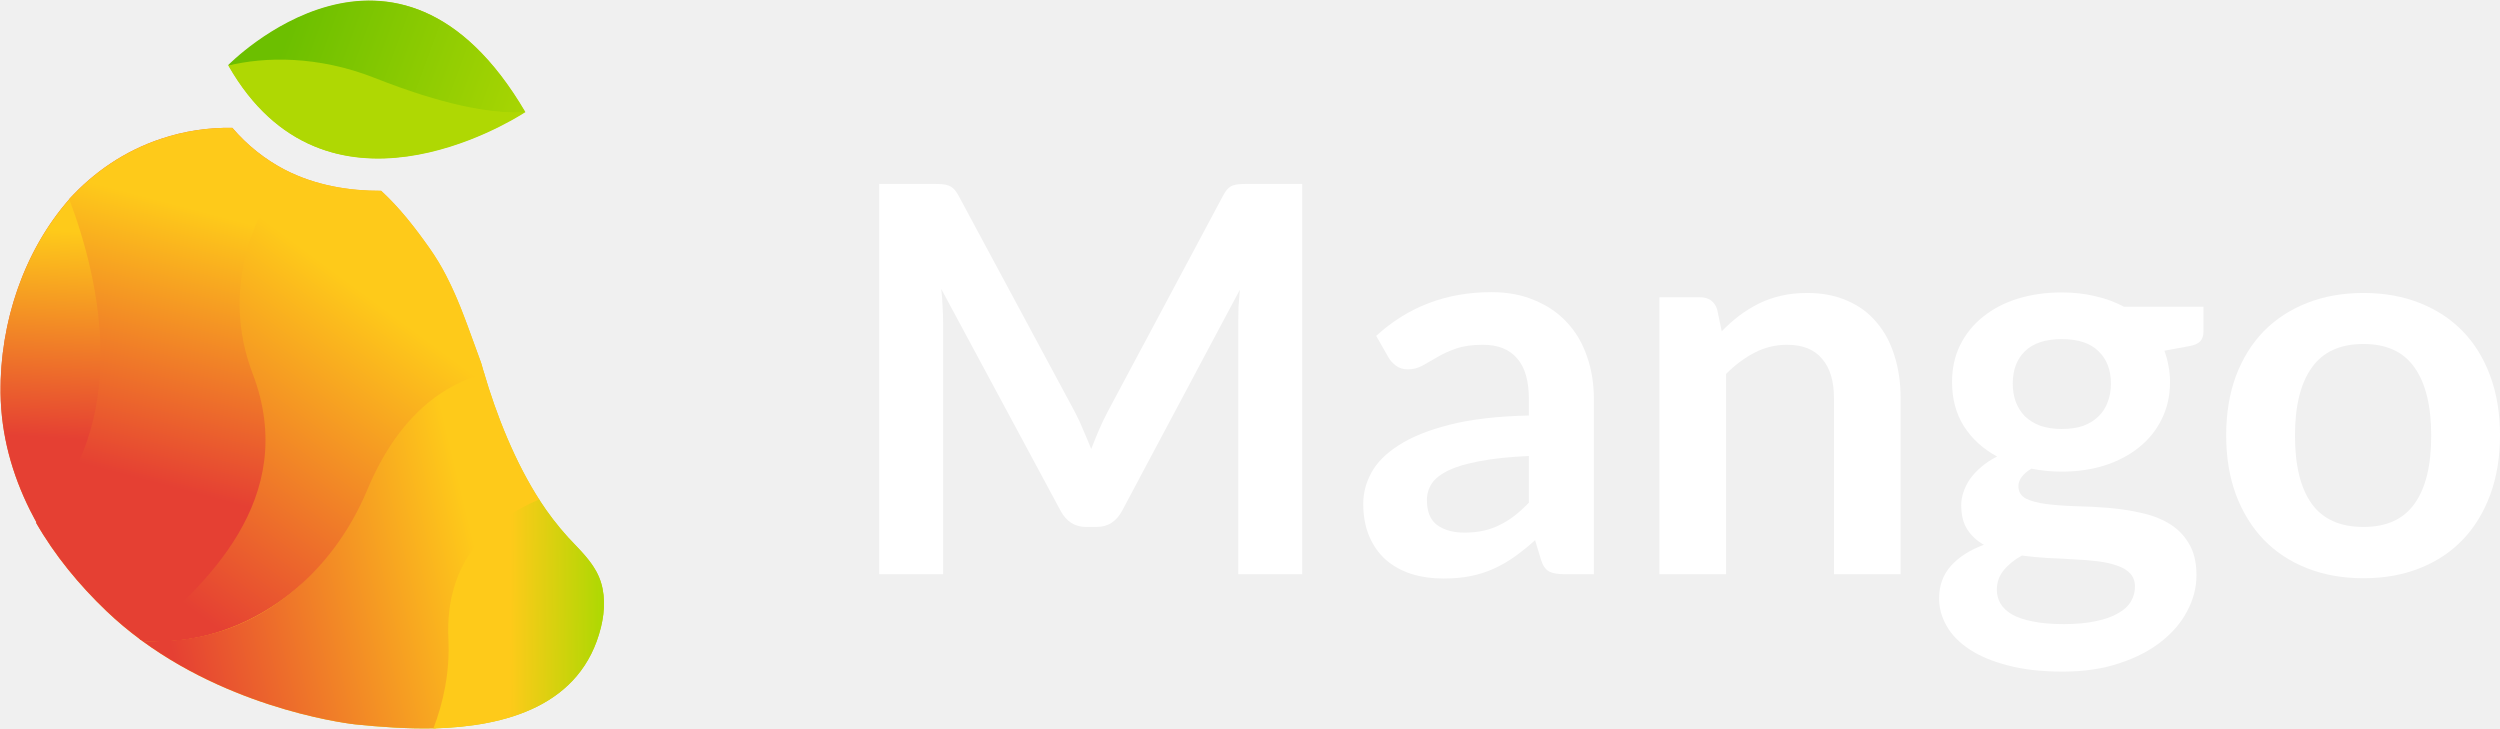
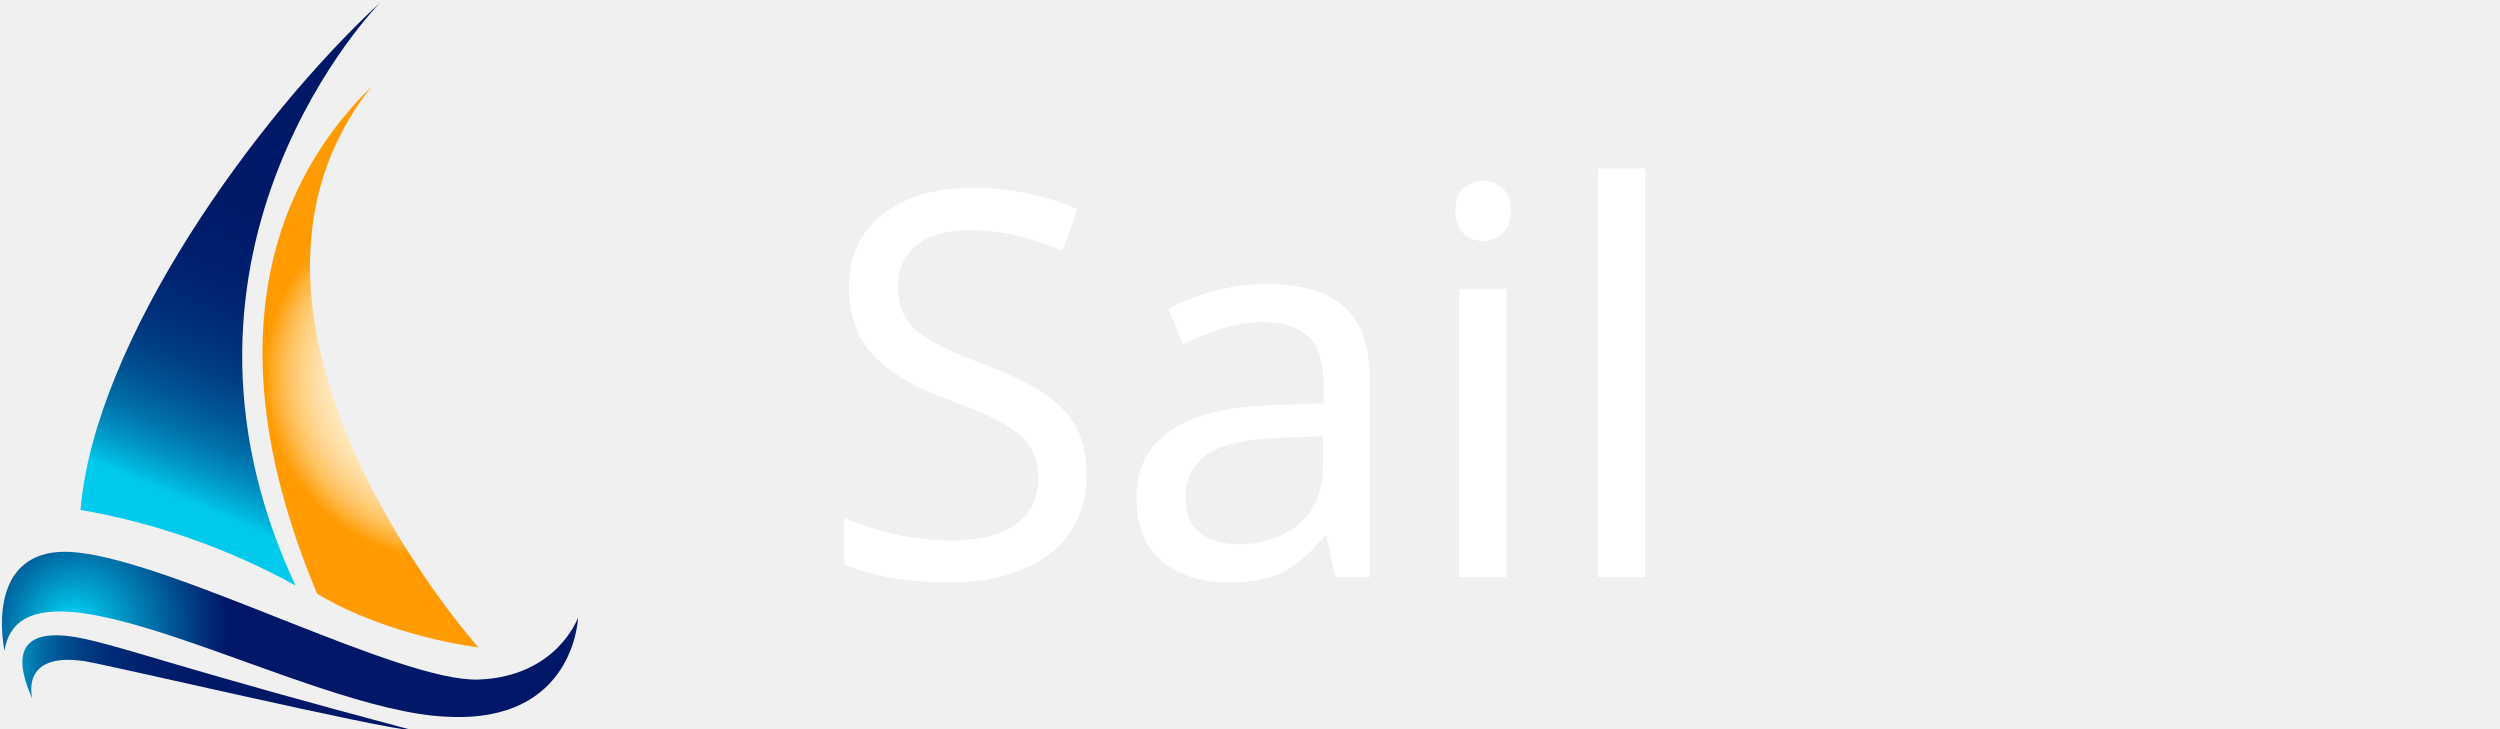
- <svg xmlns="http://www.w3.org/2000/svg" width="2963" height="864" viewBox="0 0 2963 864" fill="none">
-   <path d="M1274.13 488.608C1277.75 495.431 1281.05 502.575 1284.04 510.039C1287.24 517.289 1290.33 524.646 1293.31 532.11C1296.29 524.433 1299.39 516.863 1302.58 509.399C1305.78 501.935 1309.19 494.792 1312.81 487.968L1449.66 231.754C1451.37 228.556 1453.07 225.997 1454.78 224.077C1456.69 222.158 1458.72 220.772 1460.85 219.919C1463.2 219.066 1465.75 218.533 1468.52 218.32C1471.3 218.107 1474.6 218 1478.44 218H1543.34V680.528H1467.57V381.772C1467.57 376.228 1467.67 370.15 1467.89 363.54C1468.31 356.929 1468.84 350.212 1469.48 343.388L1329.76 605.679C1326.56 611.65 1322.41 616.341 1317.29 619.753C1312.17 622.952 1306.21 624.551 1299.39 624.551H1287.56C1280.73 624.551 1274.77 622.952 1269.65 619.753C1264.53 616.341 1260.38 611.65 1257.18 605.679L1115.54 342.428C1116.39 349.465 1116.92 356.396 1117.14 363.22C1117.56 369.83 1117.78 376.014 1117.78 381.772V680.528H1042V218H1106.91C1110.74 218 1114.05 218.107 1116.82 218.32C1119.59 218.533 1122.04 219.066 1124.17 219.919C1126.52 220.772 1128.65 222.158 1130.57 224.077C1132.48 225.997 1134.3 228.556 1136 231.754L1274.13 488.608Z" fill="white" />
-   <path d="M1889.09 680.528H1853.6C1846.14 680.528 1840.28 679.462 1836.02 677.329C1831.76 674.984 1828.56 670.399 1826.43 663.575L1819.39 640.225C1811.08 647.688 1802.87 654.299 1794.77 660.056C1786.89 665.601 1778.68 670.292 1770.15 674.131C1761.63 677.969 1752.57 680.848 1742.98 682.767C1733.38 684.686 1722.73 685.646 1711 685.646C1697.15 685.646 1684.36 683.833 1672.63 680.208C1660.91 676.37 1650.79 670.719 1642.26 663.255C1633.95 655.792 1627.45 646.515 1622.76 635.427C1618.07 624.338 1615.72 611.437 1615.72 596.723C1615.72 584.355 1618.92 572.2 1625.31 560.258C1631.92 548.103 1642.79 537.227 1657.93 527.631C1673.06 517.822 1693.2 509.719 1718.36 503.322C1743.51 496.924 1774.74 493.299 1812.04 492.446V473.254C1812.04 451.29 1807.35 435.083 1797.97 424.634C1788.8 413.972 1775.38 408.641 1757.68 408.641C1744.89 408.641 1734.24 410.134 1725.71 413.119C1717.18 416.104 1709.72 419.516 1703.33 423.355C1697.15 426.98 1691.39 430.285 1686.06 433.271C1680.73 436.256 1674.87 437.749 1668.48 437.749C1663.15 437.749 1658.57 436.363 1654.73 433.59C1650.89 430.818 1647.8 427.406 1645.46 423.355L1631.07 398.085C1668.8 363.54 1714.31 346.267 1767.6 346.267C1786.78 346.267 1803.83 349.465 1818.75 355.863C1833.89 362.047 1846.68 370.79 1857.12 382.092C1867.57 393.181 1875.45 406.508 1880.78 422.075C1886.32 437.642 1889.09 454.702 1889.09 473.254V680.528ZM1735.62 631.268C1743.72 631.268 1751.18 630.522 1758 629.029C1764.82 627.537 1771.22 625.298 1777.19 622.312C1783.37 619.327 1789.23 615.702 1794.77 611.437C1800.53 606.958 1806.28 601.734 1812.04 595.763V540.426C1789.02 541.492 1769.73 543.518 1754.17 546.504C1738.82 549.276 1726.46 552.901 1717.08 557.379C1707.7 561.857 1700.98 567.082 1696.93 573.053C1693.1 579.023 1691.18 585.527 1691.18 592.564C1691.18 606.425 1695.23 616.341 1703.33 622.312C1711.64 628.283 1722.41 631.268 1735.62 631.268Z" fill="white" />
-   <path d="M1966.75 680.528V352.344H2015.03C2025.26 352.344 2031.98 357.142 2035.17 366.738L2040.61 392.648C2047.22 385.824 2054.14 379.64 2061.39 374.095C2068.85 368.551 2076.63 363.753 2084.73 359.701C2093.04 355.65 2101.89 352.557 2111.27 350.425C2120.65 348.293 2130.88 347.226 2141.96 347.226C2159.87 347.226 2175.75 350.318 2189.6 356.503C2203.46 362.473 2214.97 371.003 2224.14 382.092C2233.51 392.967 2240.55 406.082 2245.24 421.436C2250.14 436.576 2252.59 453.316 2252.59 471.655V680.528H2173.62V471.655C2173.62 451.61 2168.93 436.149 2159.55 425.274C2150.38 414.185 2136.53 408.641 2117.98 408.641C2104.34 408.641 2091.55 411.733 2079.62 417.917C2067.68 424.101 2056.38 432.524 2045.72 443.187V680.528H1966.75Z" fill="white" />
-   <path d="M2443.7 346.587C2457.77 346.587 2470.99 348.079 2483.35 351.065C2495.71 353.837 2507.01 357.995 2517.24 363.54H2611.56V392.967C2611.56 397.872 2610.28 401.71 2607.73 404.483C2605.17 407.255 2600.8 409.174 2594.62 410.24L2565.2 415.678C2567.33 421.222 2568.93 427.087 2570 433.271C2571.28 439.455 2571.92 445.959 2571.92 452.783C2571.92 468.989 2568.61 483.703 2562 496.924C2555.61 509.932 2546.66 521.021 2535.15 530.19C2523.85 539.36 2510.31 546.504 2494.54 551.621C2478.98 556.526 2462.03 558.978 2443.7 558.978C2431.34 558.978 2419.3 557.806 2407.57 555.46C2397.34 561.644 2392.23 568.574 2392.23 576.251C2392.23 582.862 2395.21 587.766 2401.18 590.965C2407.36 593.951 2415.35 596.083 2425.16 597.362C2435.18 598.642 2446.47 599.495 2459.05 599.921C2471.63 600.135 2484.52 600.774 2497.74 601.841C2510.95 602.907 2523.85 604.826 2536.43 607.598C2549 610.157 2560.19 614.315 2570 620.073C2580.02 625.831 2588.01 633.721 2593.98 643.743C2600.16 653.552 2603.25 666.241 2603.25 681.807C2603.25 696.308 2599.63 710.382 2592.38 724.03C2585.34 737.678 2575.01 749.833 2561.36 760.495C2547.94 771.157 2531.42 779.687 2511.81 786.084C2492.2 792.695 2469.81 796 2444.66 796C2419.72 796 2398.09 793.548 2379.76 788.643C2361.42 783.952 2346.18 777.554 2334.03 769.451C2322.1 761.561 2313.14 752.391 2307.18 741.942C2301.21 731.493 2298.22 720.618 2298.22 709.316C2298.22 693.962 2302.91 681.061 2312.29 670.612C2321.67 660.163 2334.67 651.847 2351.3 645.662C2343.2 641.184 2336.7 635.213 2331.8 627.75C2326.89 620.286 2324.44 610.584 2324.44 598.642C2324.44 593.737 2325.29 588.726 2327 583.608C2328.71 578.277 2331.26 573.053 2334.67 567.935C2338.3 562.817 2342.77 558.019 2348.1 553.541C2353.43 548.849 2359.72 544.691 2366.97 541.066C2350.34 532.11 2337.23 520.168 2327.64 505.241C2318.26 490.314 2313.57 472.828 2313.57 452.783C2313.57 436.576 2316.77 421.969 2323.16 408.961C2329.77 395.74 2338.83 384.544 2350.34 375.375C2362.06 365.992 2375.81 358.848 2391.59 353.944C2407.57 349.039 2424.94 346.587 2443.7 346.587ZM2530.35 695.242C2530.35 688.845 2528.43 683.62 2524.6 679.568C2520.76 675.517 2515.54 672.425 2508.93 670.292C2502.32 667.947 2494.54 666.241 2485.59 665.174C2476.85 664.108 2467.47 663.362 2457.45 662.935C2447.65 662.296 2437.41 661.762 2426.76 661.336C2416.31 660.696 2406.19 659.737 2396.38 658.457C2387.43 663.362 2380.18 669.226 2374.64 676.05C2369.31 682.66 2366.65 690.337 2366.65 699.08C2366.65 704.838 2368.03 710.169 2370.8 715.074C2373.79 720.191 2378.37 724.563 2384.55 728.188C2390.95 731.813 2399.15 734.586 2409.17 736.505C2419.19 738.637 2431.45 739.703 2445.94 739.703C2460.65 739.703 2473.33 738.531 2483.99 736.185C2494.65 734.052 2503.39 730.96 2510.21 726.909C2517.24 723.07 2522.36 718.379 2525.55 712.834C2528.75 707.503 2530.35 701.639 2530.35 695.242ZM2443.7 508.439C2453.51 508.439 2462.03 507.16 2469.28 504.601C2476.53 501.829 2482.5 498.097 2487.19 493.406C2492.09 488.714 2495.71 483.063 2498.06 476.453C2500.62 469.842 2501.89 462.592 2501.89 454.702C2501.89 438.495 2496.99 425.7 2487.19 416.318C2477.59 406.722 2463.1 401.924 2443.7 401.924C2424.31 401.924 2409.7 406.722 2399.9 416.318C2390.31 425.7 2385.51 438.495 2385.51 454.702C2385.51 462.379 2386.68 469.522 2389.03 476.133C2391.59 482.743 2395.21 488.501 2399.9 493.406C2404.8 498.097 2410.88 501.829 2418.12 504.601C2425.58 507.16 2434.11 508.439 2443.7 508.439Z" fill="white" />
-   <path d="M2801.21 347.226C2825.73 347.226 2847.9 351.171 2867.72 359.061C2887.76 366.952 2904.81 378.147 2918.88 392.648C2932.95 407.148 2943.82 424.847 2951.49 445.745C2959.16 466.643 2963 489.994 2963 515.796C2963 541.812 2959.16 565.269 2951.49 586.167C2943.82 607.065 2932.95 624.871 2918.88 639.585C2904.81 654.299 2887.76 665.601 2867.72 673.491C2847.9 681.381 2825.73 685.326 2801.21 685.326C2776.7 685.326 2754.43 681.381 2734.39 673.491C2714.35 665.601 2697.19 654.299 2682.91 639.585C2668.85 624.871 2657.87 607.065 2649.98 586.167C2642.31 565.269 2638.47 541.812 2638.47 515.796C2638.47 489.994 2642.31 466.643 2649.98 445.745C2657.87 424.847 2668.85 407.148 2682.91 392.648C2697.19 378.147 2714.35 366.952 2734.39 359.061C2754.43 351.171 2776.7 347.226 2801.21 347.226ZM2801.21 624.551C2828.5 624.551 2848.64 615.382 2861.64 597.043C2874.86 578.704 2881.47 551.835 2881.47 516.436C2881.47 481.037 2874.86 454.062 2861.64 435.51C2848.64 416.957 2828.5 407.681 2801.21 407.681C2773.5 407.681 2753.04 417.064 2739.83 435.83C2726.61 454.382 2720 481.251 2720 516.436C2720 551.621 2726.61 578.49 2739.83 597.043C2753.04 615.382 2773.5 624.551 2801.21 624.551Z" fill="white" />
-   <path fill-rule="evenodd" clip-rule="evenodd" d="M337.746 201.289C337.751 201.283 337.755 201.277 337.76 201.27C374.05 219.89 413.76 226.27 451.76 226.16C473.84 246.44 492.21 270.26 509.47 294.72C516.627 304.937 523.082 315.628 528.79 326.72C541.989 352.136 551.696 379.028 561.518 406.237C564.398 414.217 567.289 422.225 570.28 430.23C571.217 433.656 572.196 437.084 573.217 440.514L573.27 440.5C588.44 492.53 610.59 548.11 640.27 594L640.241 594.012C650.058 609.087 661.055 623.361 673.13 636.7C675.506 639.27 677.936 641.816 680.369 644.365L680.37 644.366L680.371 644.367L680.374 644.37C691.742 656.28 703.19 668.274 709.68 683.28C717.76 701.98 717.14 723.49 712.28 743.28C689.35 836.56 599.52 861.07 513.67 863.33L513.711 863.223C481.522 863.864 449.556 861.465 421.21 858.56C421.21 858.56 284.5 844.41 168.62 759.69L164.88 756.91C164.88 756.91 164.88 756.91 164.881 756.909C151.355 746.83 138.451 735.941 126.24 724.3C93.76 693.3 64.86 658.14 42.76 619.54C42.908 619.392 43.055 619.243 43.203 619.095C40.587 614.388 38.08 609.634 35.68 604.83C14.3 562.04 1.27 515.46 0.68 465.95C-0.326 382.873 28.095 297.795 82.118 236.113C82.098 236.062 82.079 236.011 82.06 235.96C111.31 203.92 147.87 178.75 191.15 164.42C218.283 155.354 246.768 151.001 275.37 151.55C292.775 171.987 313.954 188.874 337.746 201.289ZM271.153 744.85C290.711 737.711 309.24 728.11 326.518 716.279C309.131 728.03 290.575 737.637 271.153 744.85Z" fill="url(#paint0_linear)" />
-   <path fill-rule="evenodd" clip-rule="evenodd" d="M621.498 133.628C621.512 133.628 621.526 133.628 621.54 133.627L622.72 132.867C470.3 -127.133 271 77.567 271 77.567L271.285 78.069C271.273 78.071 271.262 78.074 271.25 78.077C385.856 279.01 603.664 145.087 621.498 133.628Z" fill="url(#paint1_linear)" />
-   <path d="M432.56 581.44C390.56 681.84 309.92 748.32 212.22 758.39C210.12 758.67 183.38 760.78 168.62 759.69C284.5 844.41 421.21 858.56 421.21 858.56C450.48 861.56 483.61 864.02 516.86 863.15C528.57 832.58 535.16 797.58 533.27 757.87C528.88 665.64 582.36 618.29 640.27 594C610.59 548.11 588.44 492.53 573.27 440.5C528.05 452.53 470.62 490.36 432.56 581.44Z" fill="url(#paint2_linear)" />
-   <path d="M531.44 757.22C533.34 796.93 525.38 832.76 513.67 863.33C599.52 861.07 689.35 836.56 712.28 743.28C717.14 723.49 717.76 701.98 709.68 683.28C701.8 665.06 686.61 651.28 673.13 636.7C660.519 622.769 649.084 607.818 638.94 592C581.08 616.3 527.05 665 531.44 757.22Z" fill="url(#paint3_linear)" />
-   <path d="M570.28 430.23C557.09 394.93 545.86 359.59 528.79 326.72C523.082 315.628 516.627 304.937 509.47 294.72C492.21 270.26 473.84 246.44 451.76 226.16C413.76 226.27 374.05 219.89 337.76 201.27C301 253.41 258.94 341.86 297.44 442.82C354.29 591.92 238.92 693.82 164.88 756.91L168.62 759.69C182.502 760.773 196.455 760.573 210.3 759.09C307.99 749.01 393.3 680.93 435.3 580.54C473.37 489.46 528.75 454.86 573.91 442.82C572.637 438.62 571.427 434.423 570.28 430.23Z" fill="url(#paint4_linear)" />
-   <path d="M86.09 231.67C29.49 293.67 -0.35 380.86 0.68 465.95C1.27 515.46 14.3 562.04 35.68 604.83C38.887 611.25 42.287 617.583 45.88 623.83C164.87 504.39 121.88 326.42 86.09 231.67Z" fill="url(#paint5_linear)" />
-   <path d="M299.44 442.82C260.94 341.82 302.06 253.95 338.77 201.82C314.561 189.357 293.024 172.28 275.37 151.55C246.768 151.001 218.283 155.354 191.15 164.42C147.87 178.75 111.31 203.92 82.06 235.96C117.06 328.63 159.12 502.72 42.76 619.54C64.86 658.14 93.76 693.3 126.24 724.3C139.051 736.513 152.625 747.899 166.88 758.39C240.92 695.33 356.29 591.92 299.44 442.82Z" fill="url(#paint6_linear)" />
-   <path d="M443 94.13C523.57 125.92 580 134.53 620.91 133.3L622.09 132.54C469.67 -127.46 270.37 77.24 270.37 77.24L270.66 77.75C313.65 70.13 376.13 67.76 443 94.13Z" fill="url(#paint7_linear)" />
-   <path d="M444 92.33C377.17 66 314.33 67 270.62 77.75C385.23 278.69 603.05 144.75 620.87 133.3C579.93 134.53 524.57 124.12 444 92.33Z" fill="url(#paint8_linear)" />
-   <defs>
-     <linearGradient id="paint0_linear" x1="-88.5" y1="273.5" x2="843.5" y2="832" gradientUnits="userSpaceOnUse">
-       <stop stop-color="#E54033" />
-       <stop offset="0.49" stop-color="#FECA1A" />
-       <stop offset="1" stop-color="#AFD803" />
-     </linearGradient>
-     <linearGradient id="paint1_linear" x1="263632" y1="31154.5" x2="205286" y2="-28862.6" gradientUnits="userSpaceOnUse">
-       <stop offset="0.15" stop-color="#6CBF00" />
-       <stop offset="1" stop-color="#AFD803" />
-     </linearGradient>
-     <linearGradient id="paint2_linear" x1="72.43" y1="766.73" x2="656.43" y2="624.73" gradientUnits="userSpaceOnUse">
-       <stop offset="0.21" stop-color="#E54033" />
-       <stop offset="0.84" stop-color="#FECA1A" />
-     </linearGradient>
-     <linearGradient id="paint3_linear" x1="532.54" y1="727.34" x2="712.74" y2="728.69" gradientUnits="userSpaceOnUse">
-       <stop stop-color="#FECA1A" />
-       <stop offset="0.4" stop-color="#FECA1A" />
-       <stop offset="1" stop-color="#AFD803" />
-     </linearGradient>
-     <linearGradient id="paint4_linear" x1="124.65" y1="770.37" x2="494.1" y2="270.2" gradientUnits="userSpaceOnUse">
-       <stop offset="0.16" stop-color="#E54033" />
-       <stop offset="0.84" stop-color="#FECA1A" />
-     </linearGradient>
-     <linearGradient id="paint5_linear" x1="70.85" y1="273.39" x2="54.49" y2="596.45" gradientUnits="userSpaceOnUse">
-       <stop stop-color="#FECA1A" />
-       <stop offset="0.76" stop-color="#E54033" />
-     </linearGradient>
-     <linearGradient id="paint6_linear" x1="251.58" y1="189.5" x2="152.91" y2="564.17" gradientUnits="userSpaceOnUse">
-       <stop offset="0.16" stop-color="#FECA1A" />
-       <stop offset="1" stop-color="#E54033" />
-     </linearGradient>
-     <linearGradient id="paint7_linear" x1="289.8" y1="10.12" x2="655.13" y2="144.78" gradientUnits="userSpaceOnUse">
-       <stop offset="0.15" stop-color="#6CBF00" />
-       <stop offset="1" stop-color="#AFD803" />
-     </linearGradient>
-     <linearGradient id="paint8_linear" x1="263631" y1="31154.2" x2="205285" y2="-28862.9" gradientUnits="userSpaceOnUse">
-       <stop offset="0.15" stop-color="#6CBF00" />
-       <stop offset="1" stop-color="#AFD803" />
-     </linearGradient>
-   </defs>
+ <svg xmlns="http://www.w3.org/2000/svg" version="1.1" id="Layer_1" x="0px" y="0px" viewBox="0 0 2963 864" style="enable-background:new 0 0 2963 864;" xml:space="preserve">
+   <style type="text/css">
+ 	.st0{fill:url(#SVGID_1_);}
+ 	.st1{fill:url(#SVGID_2_);}
+ 	.st2{fill:url(#SVGID_3_);}
+ 	.st3{fill:url(#SVGID_4_);}
+ 	.st4{fill:#FFFFFF;}
+ 	.st5{font-family:'BlairITC-Bold';}
+ 	.st6{font-size:637.164px;}
+ </style>
+   <linearGradient id="SVGID_1_" gradientUnits="userSpaceOnUse" x1="208.47" y1="652.417" x2="479.016" y2="15.05">
+     <stop offset="8.317281e-02" style="stop-color:#00CAEC" />
+     <stop offset="0.103" style="stop-color:#00B7DD" />
+     <stop offset="0.146" style="stop-color:#0091C2" />
+     <stop offset="0.194" style="stop-color:#0070A9" />
+     <stop offset="0.247" style="stop-color:#005594" />
+     <stop offset="0.306" style="stop-color:#003E84" />
+     <stop offset="0.375" style="stop-color:#002D77" />
+     <stop offset="0.46" style="stop-color:#00216E" />
+     <stop offset="0.576" style="stop-color:#001A68" />
+     <stop offset="0.874" style="stop-color:#001867" />
+   </linearGradient>
+   <path class="st0" d="M450.6,3C302.4,140.2,112.5,403.5,95.4,604.4c85.4,14.4,175.2,45.4,254.8,89.5C163.4,294.5,450.6,3,450.6,3z" />
+   <radialGradient id="SVGID_2_" cx="532.703" cy="445.219" r="219.399" gradientUnits="userSpaceOnUse">
+     <stop offset="0.372" style="stop-color:#FFF1D2" />
+     <stop offset="0.495" style="stop-color:#FFF0CF" />
+     <stop offset="0.585" style="stop-color:#FFECC6" />
+     <stop offset="0.664" style="stop-color:#FFE5B6" />
+     <stop offset="0.737" style="stop-color:#FFDC9F" />
+     <stop offset="0.806" style="stop-color:#FFD082" />
+     <stop offset="0.872" style="stop-color:#FFC25F" />
+     <stop offset="0.935" style="stop-color:#FFB034" />
+     <stop offset="0.995" style="stop-color:#FF9D05" />
+     <stop offset="1" style="stop-color:#FF9B00" />
+   </radialGradient>
+   <path class="st1" d="M440.8,102.2c-67.4,66.1-214.4,246.2-64.9,601.5c85.7,51.4,191.1,63.6,191.1,63.6S220.3,379.1,440.8,102.2z" />
+   <radialGradient id="SVGID_3_" cx="104.852" cy="741.046" r="166.215" fx="83.663" fy="741.693" gradientUnits="userSpaceOnUse">
+     <stop offset="8.317281e-02" style="stop-color:#00CAEC" />
+     <stop offset="0.486" style="stop-color:#0076AD" />
+     <stop offset="0.837" style="stop-color:#00327B" />
+     <stop offset="1" style="stop-color:#001867" />
+   </radialGradient>
+   <path class="st2" d="M5.3,771.4c-8.4-45.8-4.7-125.8,85.4-116.7c118.5,11.9,384,154.3,476.8,150.7s117.6-73.4,117.6-73.4  s-3.8,125.1-154.3,117.5C359.4,843.3,26.6,633.9,5.3,771.4z" />
+   <linearGradient id="SVGID_4_" gradientUnits="userSpaceOnUse" x1="-44.482" y1="809.495" x2="420.005" y2="809.495">
+     <stop offset="8.317281e-02" style="stop-color:#00CAEC" />
+     <stop offset="0.103" style="stop-color:#00B7DD" />
+     <stop offset="0.146" style="stop-color:#0091C2" />
+     <stop offset="0.194" style="stop-color:#0070A9" />
+     <stop offset="0.247" style="stop-color:#005594" />
+     <stop offset="0.306" style="stop-color:#003E84" />
+     <stop offset="0.375" style="stop-color:#002D77" />
+     <stop offset="0.46" style="stop-color:#00216E" />
+     <stop offset="0.576" style="stop-color:#001A68" />
+     <stop offset="0.874" style="stop-color:#001867" />
+   </linearGradient>
+   <path class="st3" d="M38.4,828.3c-27.6-61-7.1-86.1,61.9-71.1c52.3,11.3,116.6,36,390.8,108.8c-43-2.9-361.7-77.9-390.7-82.3  C22.3,771.8,38.4,828.3,38.4,828.3z" />
+   <text transform="matrix(1 0 0 1 968.0074 683.8909)" class="st4 st5 st6">Sail</text>
</svg>
